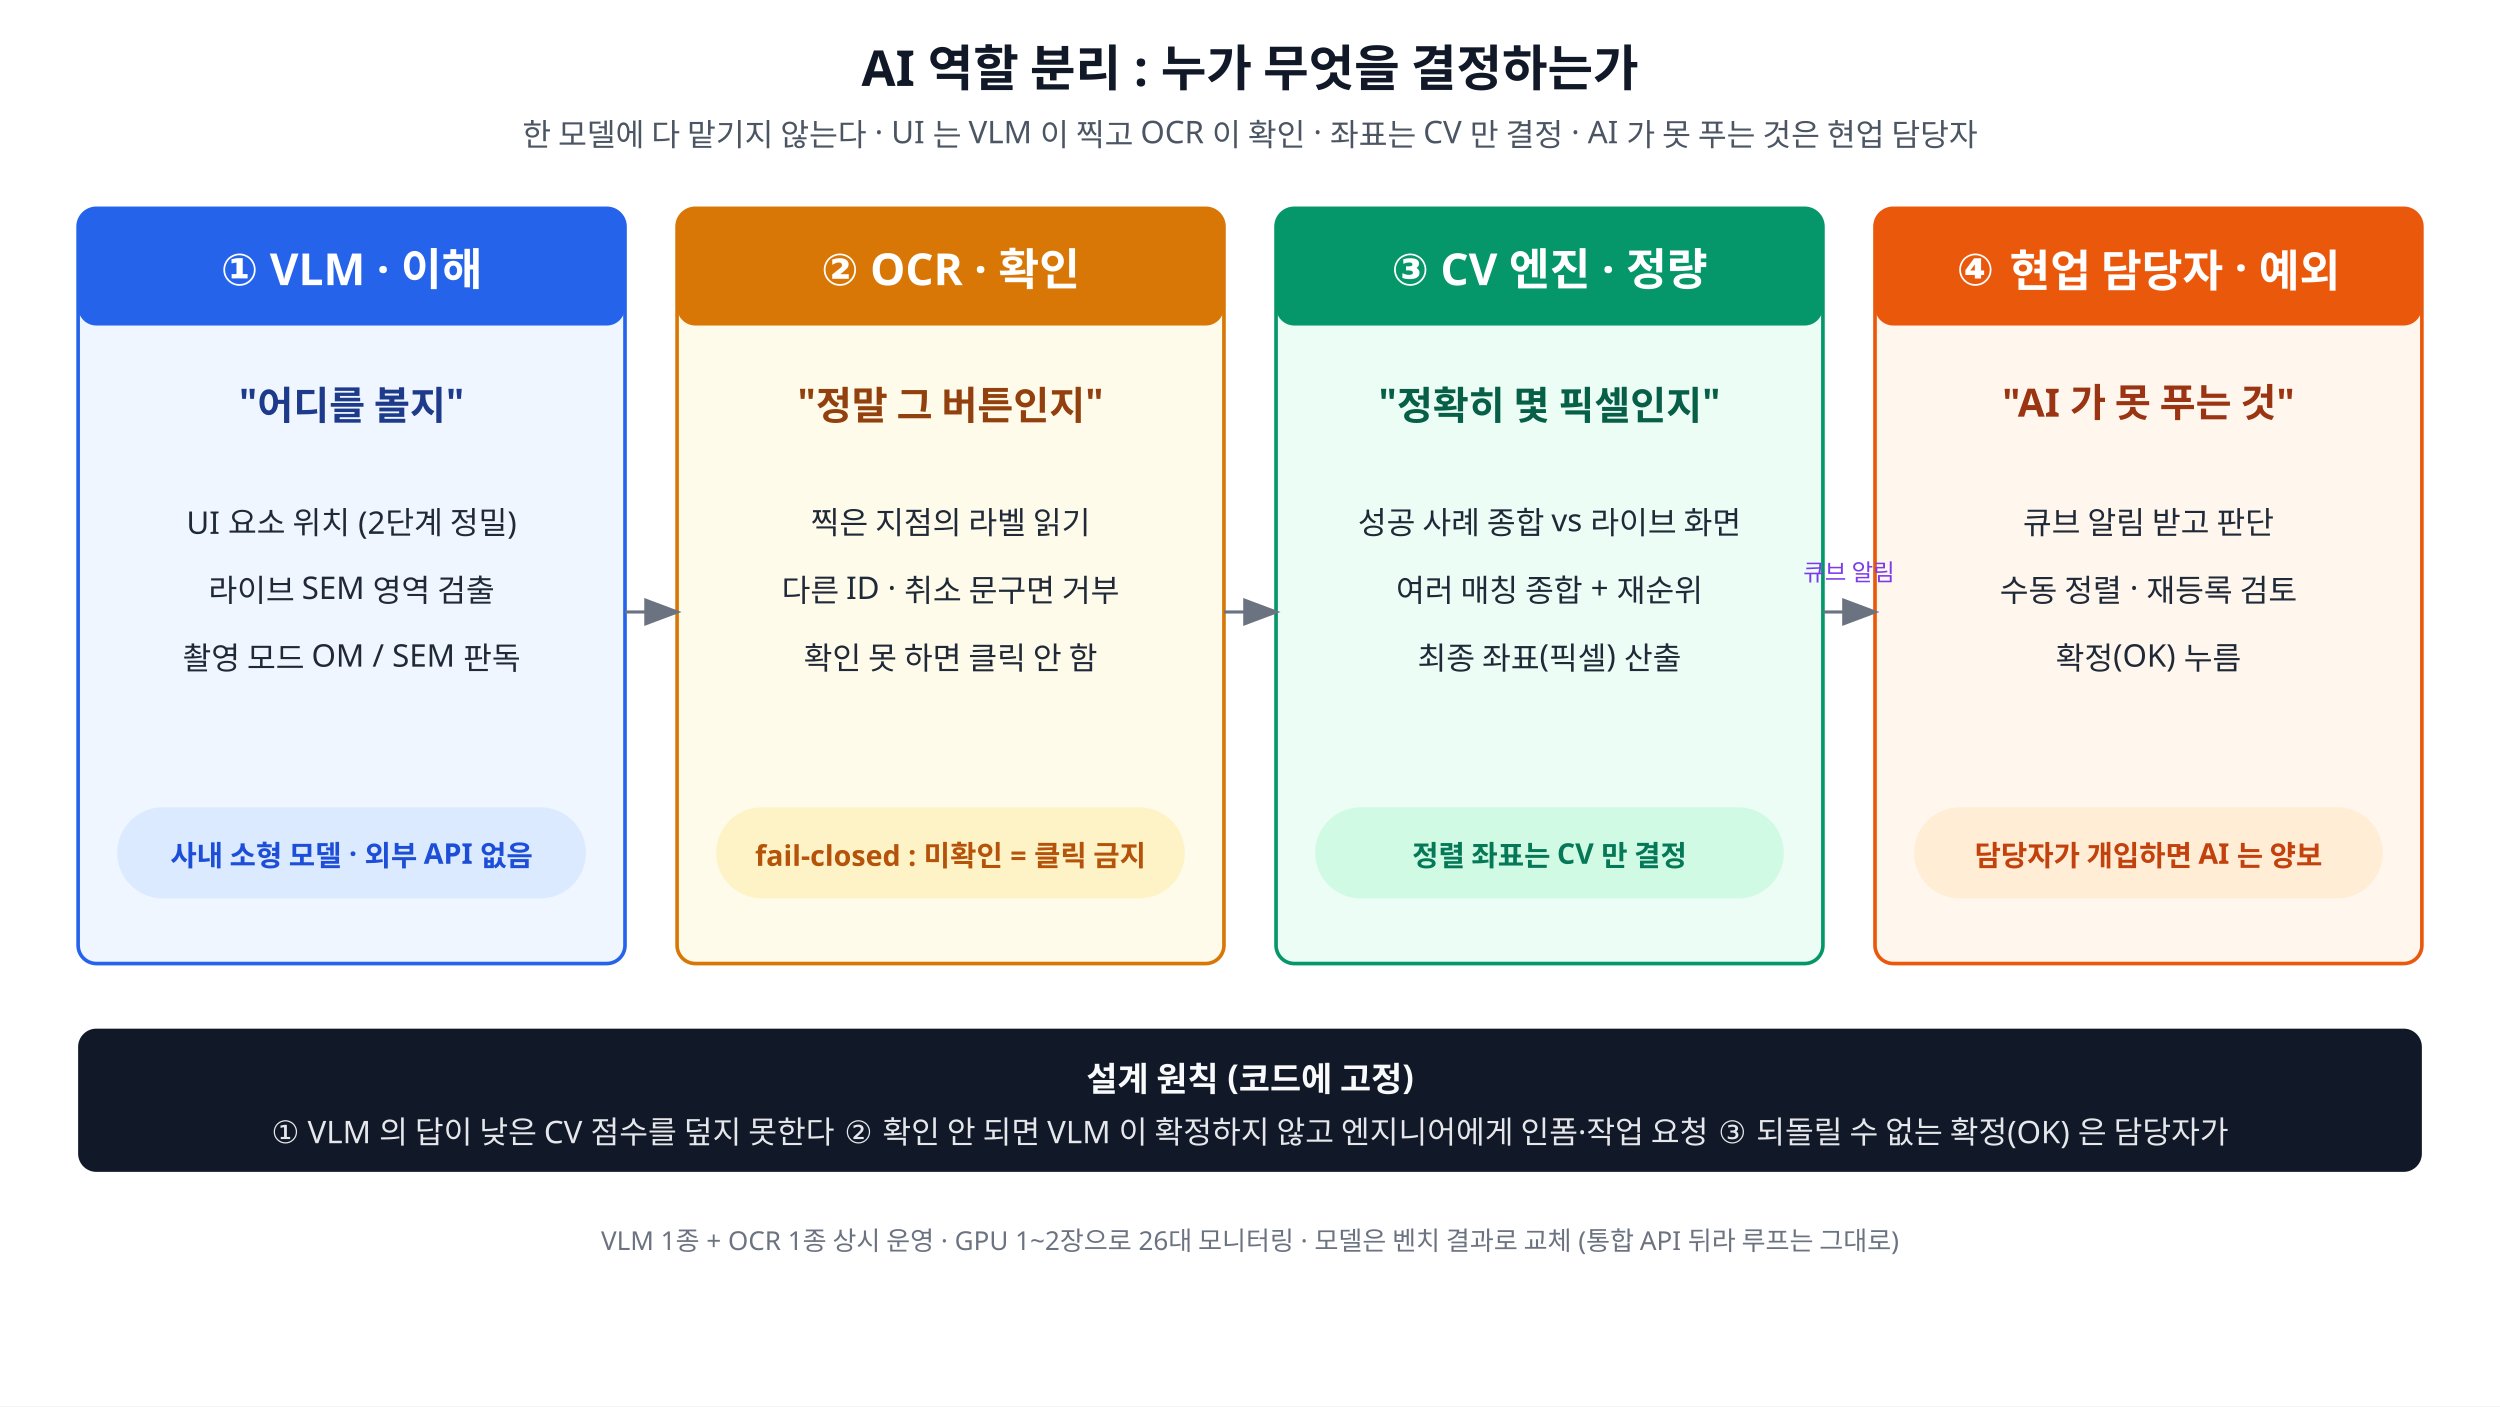
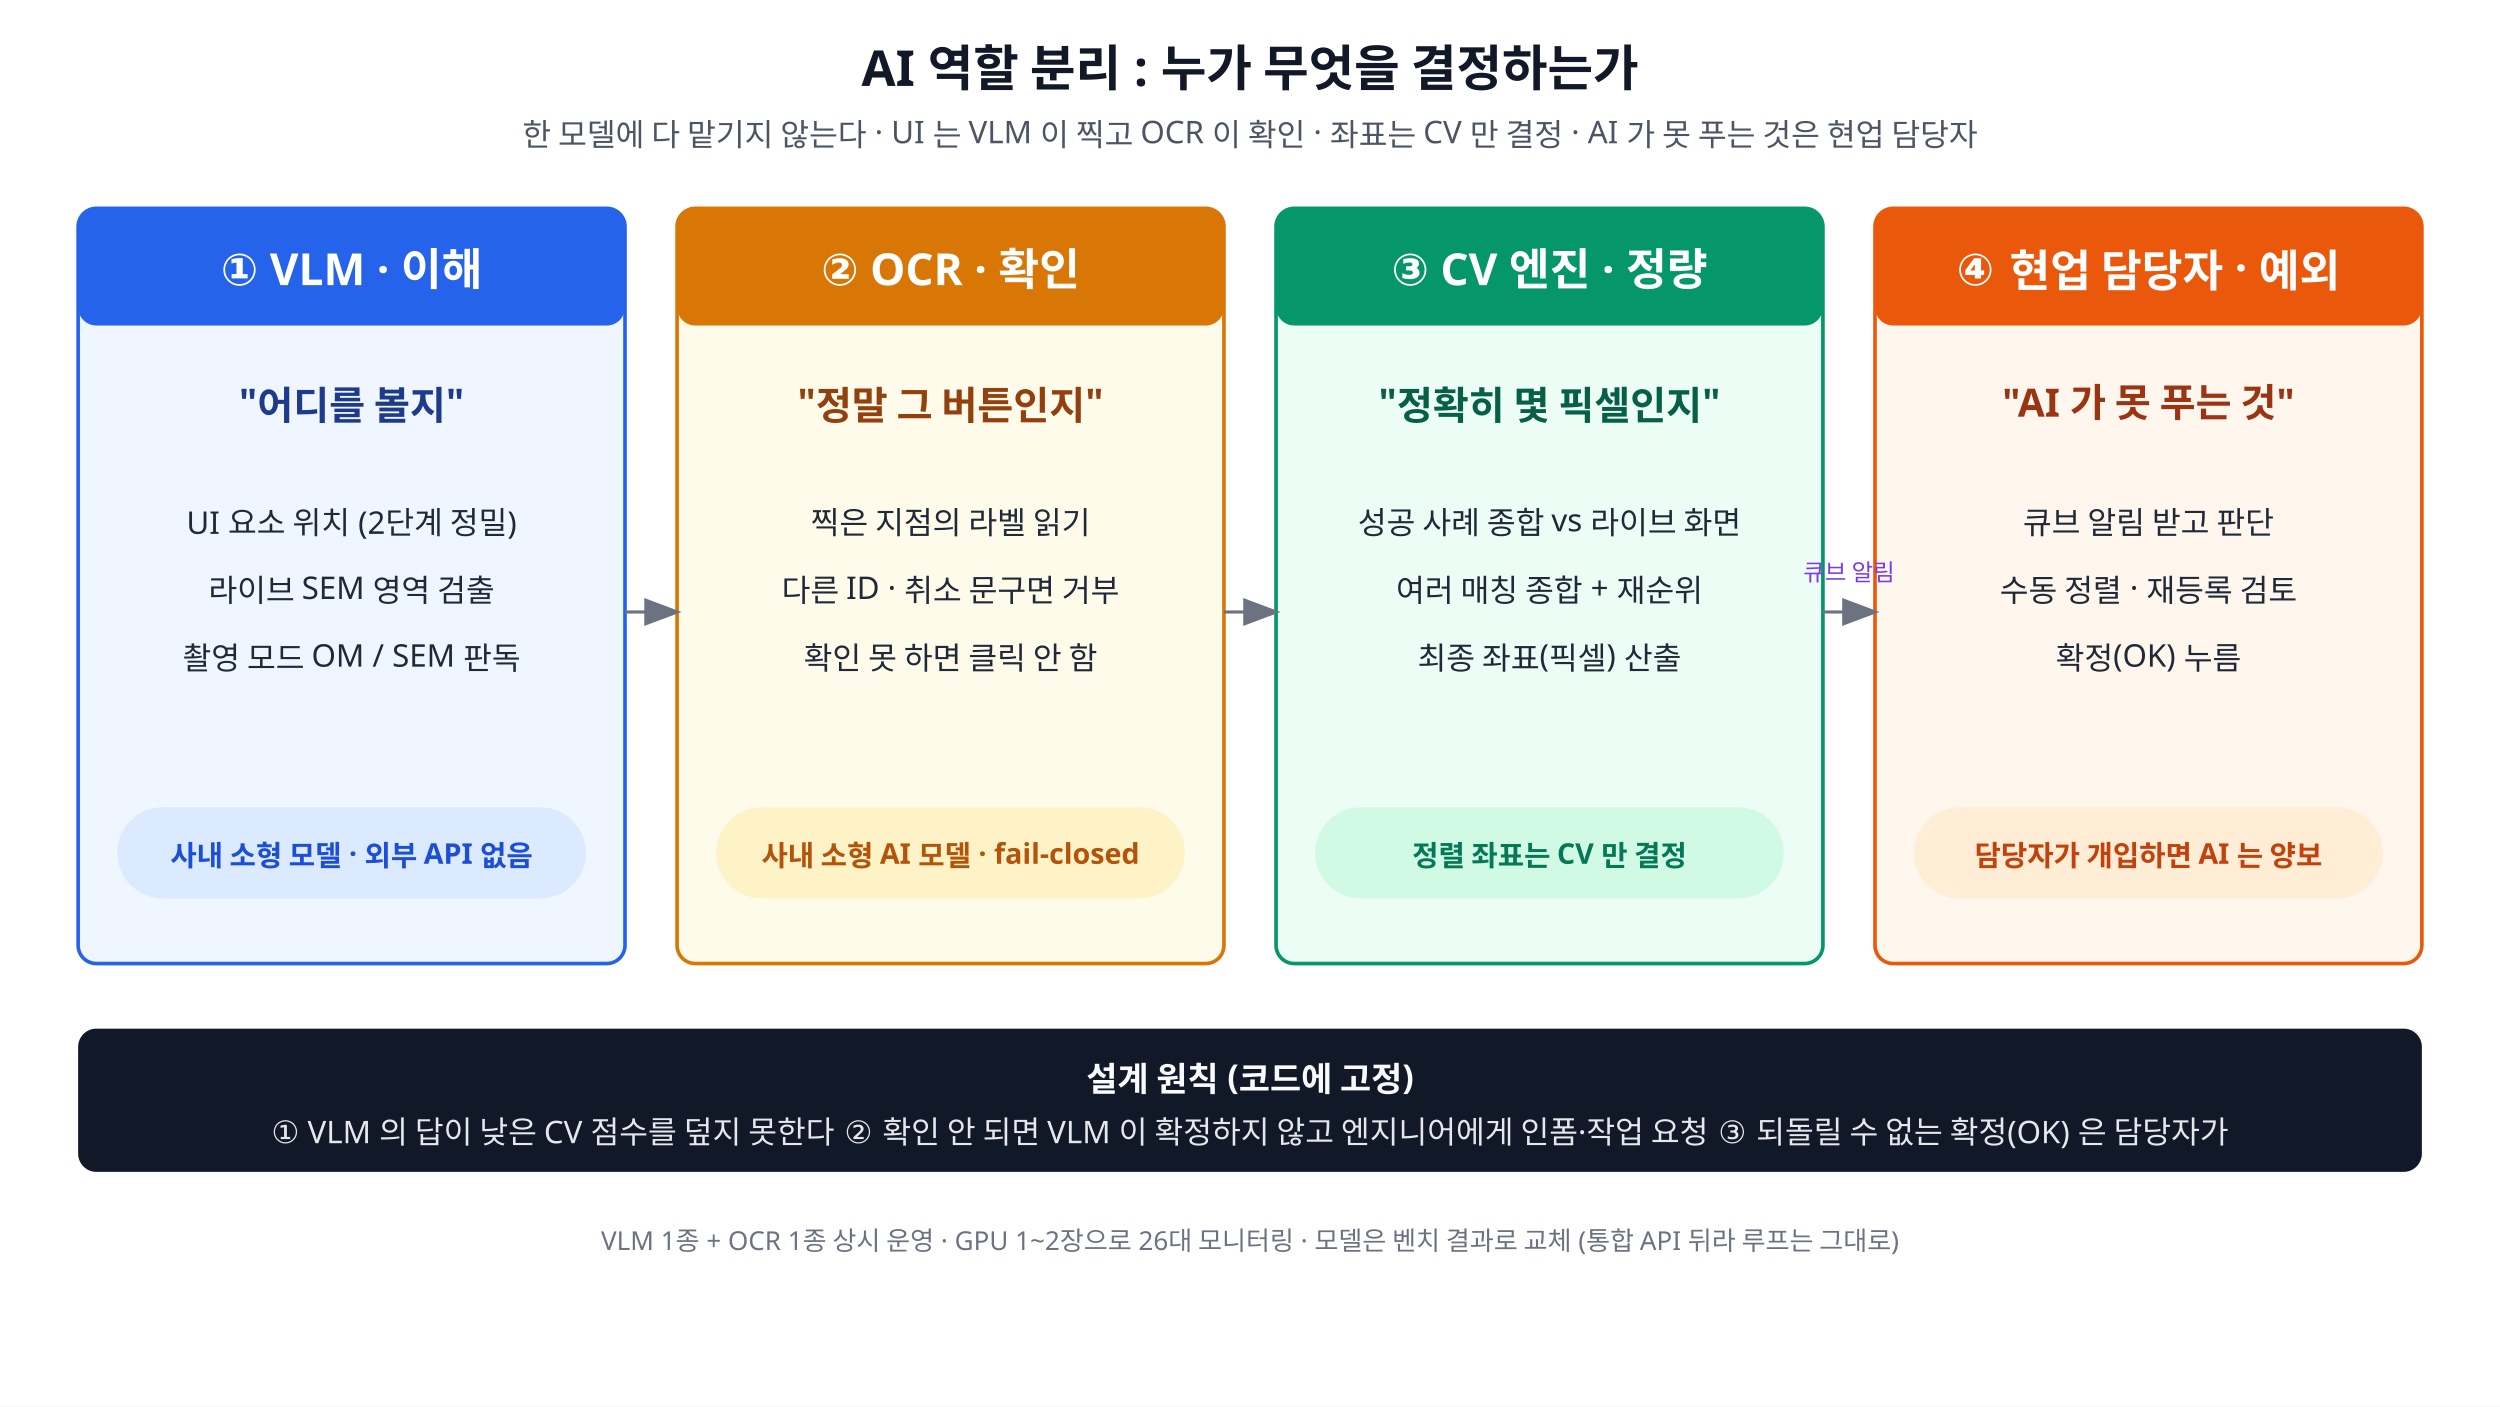
<svg xmlns="http://www.w3.org/2000/svg" width="1920" height="1080" viewBox="0 0 1920 1080" font-family="Apple SD Gothic Neo, Malgun Gothic, NanumGothic, sans-serif">
  <rect width="1920" height="1080" fill="#ffffff" />
  <text x="960" y="66" text-anchor="middle" font-size="38" font-weight="700" fill="#111827">AI 역할 분리 : 누가 무엇을 결정하는가</text>
  <text x="960" y="112" text-anchor="middle" font-size="24" fill="#4b5563">한 모델에 다 맡기지 않는다 · UI 는 VLM 이 찍고 OCR 이 확인 · 좌표는 CV 만 결정 · AI 가 못 푸는 것은 현업 담당자</text>
  <rect x="60" y="160" width="420" height="580" rx="14" fill="#eff6ff" stroke="#2563eb" stroke-width="2.8" />
  <rect x="60" y="160" width="420" height="90" rx="14" fill="#2563eb" />
  <text x="270" y="219" text-anchor="middle" font-size="34" font-weight="700" fill="#ffffff">① VLM · 이해</text>
  <text x="270" y="320" text-anchor="middle" font-size="30" font-weight="700" fill="#1e3a8a">"어디를 볼지"</text>
  <g font-size="24" fill="#1f2937" text-anchor="middle">
    <text x="270" y="410">UI 요소 위치 (2단계 정밀)</text>
    <text x="270" y="462">라이브 SEM 영역 검출</text>
    <text x="270" y="514">촬영 모드 OM / SEM 판독</text>
  </g>
  <rect x="90" y="620" width="360" height="70" rx="35" fill="#dbeafe" />
  <text x="270" y="665" text-anchor="middle" font-size="22" font-weight="700" fill="#1d4ed8">사내 소형 모델 · 외부 API 없음</text>
  <rect x="520" y="160" width="420" height="580" rx="14" fill="#fffbeb" stroke="#d97706" stroke-width="2.8" />
  <rect x="520" y="160" width="420" height="90" rx="14" fill="#d97706" />
  <text x="730" y="219" text-anchor="middle" font-size="34" font-weight="700" fill="#ffffff">② OCR · 확인</text>
  <text x="730" y="320" text-anchor="middle" font-size="30" font-weight="700" fill="#92400e">"정말 그 버튼인지"</text>
  <g font-size="24" fill="#1f2937" text-anchor="middle">
    <text x="730" y="410">찍은 지점의 라벨 읽기</text>
    <text x="730" y="462">다른 ID · 취소 문구면 거부</text>
    <text x="730" y="514">확인 못 하면 클릭 안 함</text>
  </g>
  <rect x="550" y="620" width="360" height="70" rx="35" fill="#fef3c7" />
-   <text x="730" y="665" text-anchor="middle" font-size="22" font-weight="700" fill="#b45309">fail-closed : 미확인 = 클릭 금지</text>
+   <text x="730" y="665" text-anchor="middle" font-size="22" font-weight="700" fill="#b45309">사내 소형 AI 모델 · fail-closed</text>
  <rect x="980" y="160" width="420" height="580" rx="14" fill="#ecfdf5" stroke="#059669" stroke-width="2.8" />
  <rect x="980" y="160" width="420" height="90" rx="14" fill="#059669" />
  <text x="1190" y="219" text-anchor="middle" font-size="34" font-weight="700" fill="#ffffff">③ CV 엔진 · 정량</text>
  <text x="1190" y="320" text-anchor="middle" font-size="30" font-weight="700" fill="#065f46">"정확히 몇 픽셀인지"</text>
  <g font-size="24" fill="#1f2937" text-anchor="middle">
    <text x="1190" y="410">성공 사례 종합 vs 라이브 화면</text>
    <text x="1190" y="462">여러 매칭 종합 + 재순위</text>
    <text x="1190" y="514">최종 좌표(픽셀) 산출</text>
  </g>
  <rect x="1010" y="620" width="360" height="70" rx="35" fill="#d1fae5" />
  <text x="1190" y="665" text-anchor="middle" font-size="22" font-weight="700" fill="#047857">정렬 좌표는 CV 만 결정</text>
  <rect x="1440" y="160" width="420" height="580" rx="14" fill="#fff7ed" stroke="#ea580c" stroke-width="2.8" />
  <rect x="1440" y="160" width="420" height="90" rx="14" fill="#ea580c" />
  <text x="1650" y="219" text-anchor="middle" font-size="34" font-weight="700" fill="#ffffff">④ 현업 담당자 · 예외</text>
  <text x="1650" y="320" text-anchor="middle" font-size="30" font-weight="700" fill="#9a3412">"AI 가 못 푸는 것"</text>
  <g font-size="24" fill="#1f2937" text-anchor="middle">
    <text x="1650" y="410">큐브 알림 받고 판단</text>
    <text x="1650" y="462">수동 정렬 · 재등록 검토</text>
    <text x="1650" y="514">확정(OK) 누름</text>
  </g>
  <rect x="1470" y="620" width="360" height="70" rx="35" fill="#ffedd5" />
  <text x="1650" y="665" text-anchor="middle" font-size="22" font-weight="700" fill="#c2410c">담당자가 개입하면 AI 는 양보</text>
  <g stroke="#6b7280" stroke-width="2.4" fill="#6b7280">
    <path d="M480 470 L500 470" />
    <path d="M496 461 L520 470 L496 479 Z" />
    <path d="M940 470 L960 470" />
    <path d="M956 461 L980 470 L956 479 Z" />
    <path d="M1400 470 L1420 470" />
    <path d="M1416 461 L1440 470 L1416 479 Z" />
  </g>
  <text x="1420" y="446" text-anchor="middle" font-size="18" fill="#7c3aed">큐브 알림</text>
  <rect x="60" y="790" width="1800" height="110" rx="14" fill="#111827" />
  <text x="960" y="838" text-anchor="middle" font-size="26" font-weight="700" fill="#f9fafb">설계 원칙 (코드에 고정)</text>
  <text x="960" y="878" text-anchor="middle" font-size="24" fill="#e5e7eb">① VLM 의 답이 낮은 CV 점수를 덮지 못한다   ② 확인 안 되면 VLM 이 확정하지 않고 엔지니어에게 인폼·작업 요청   ③ 되돌릴 수 없는 확정(OK) 은 담당자가</text>
  <text x="960" y="960" text-anchor="middle" font-size="20" fill="#6b7280">VLM 1종 + OCR 1종 상시 운영 · GPU 1~2장으로 26대 모니터링 · 모델은 벤치 결과로 교체 (통합 API 뒤라 루프는 그대로)</text>
</svg>
